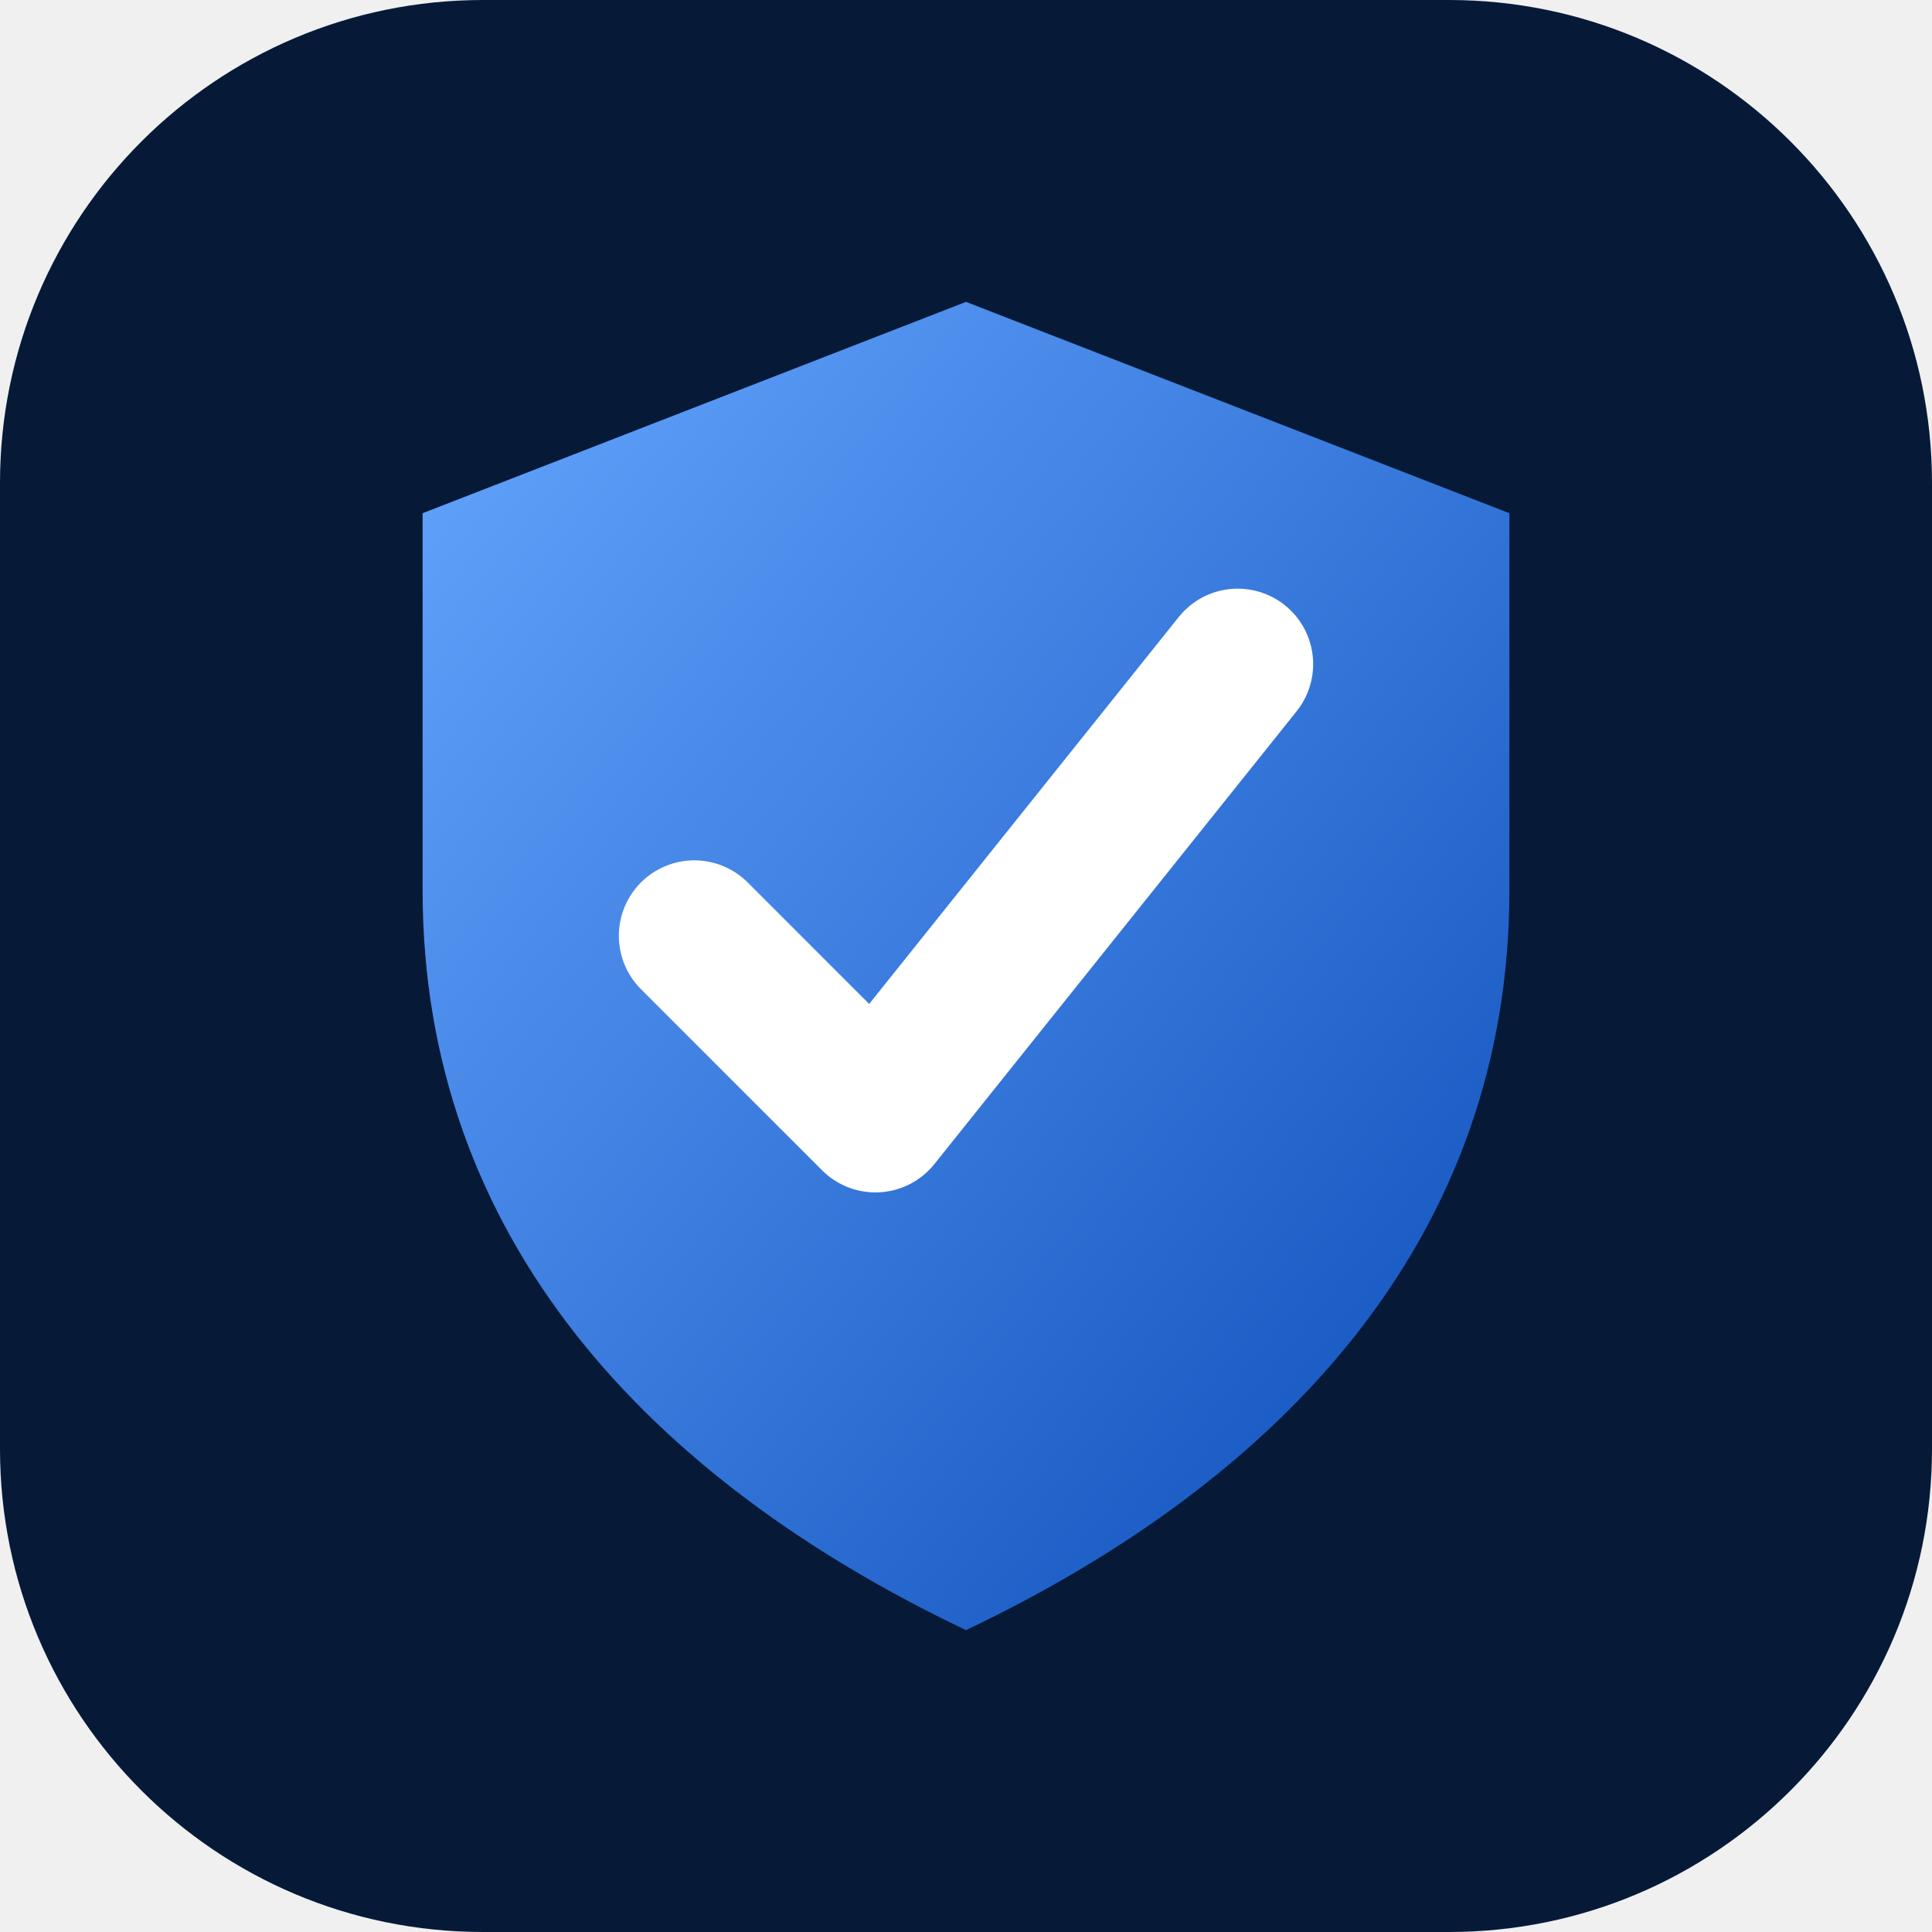
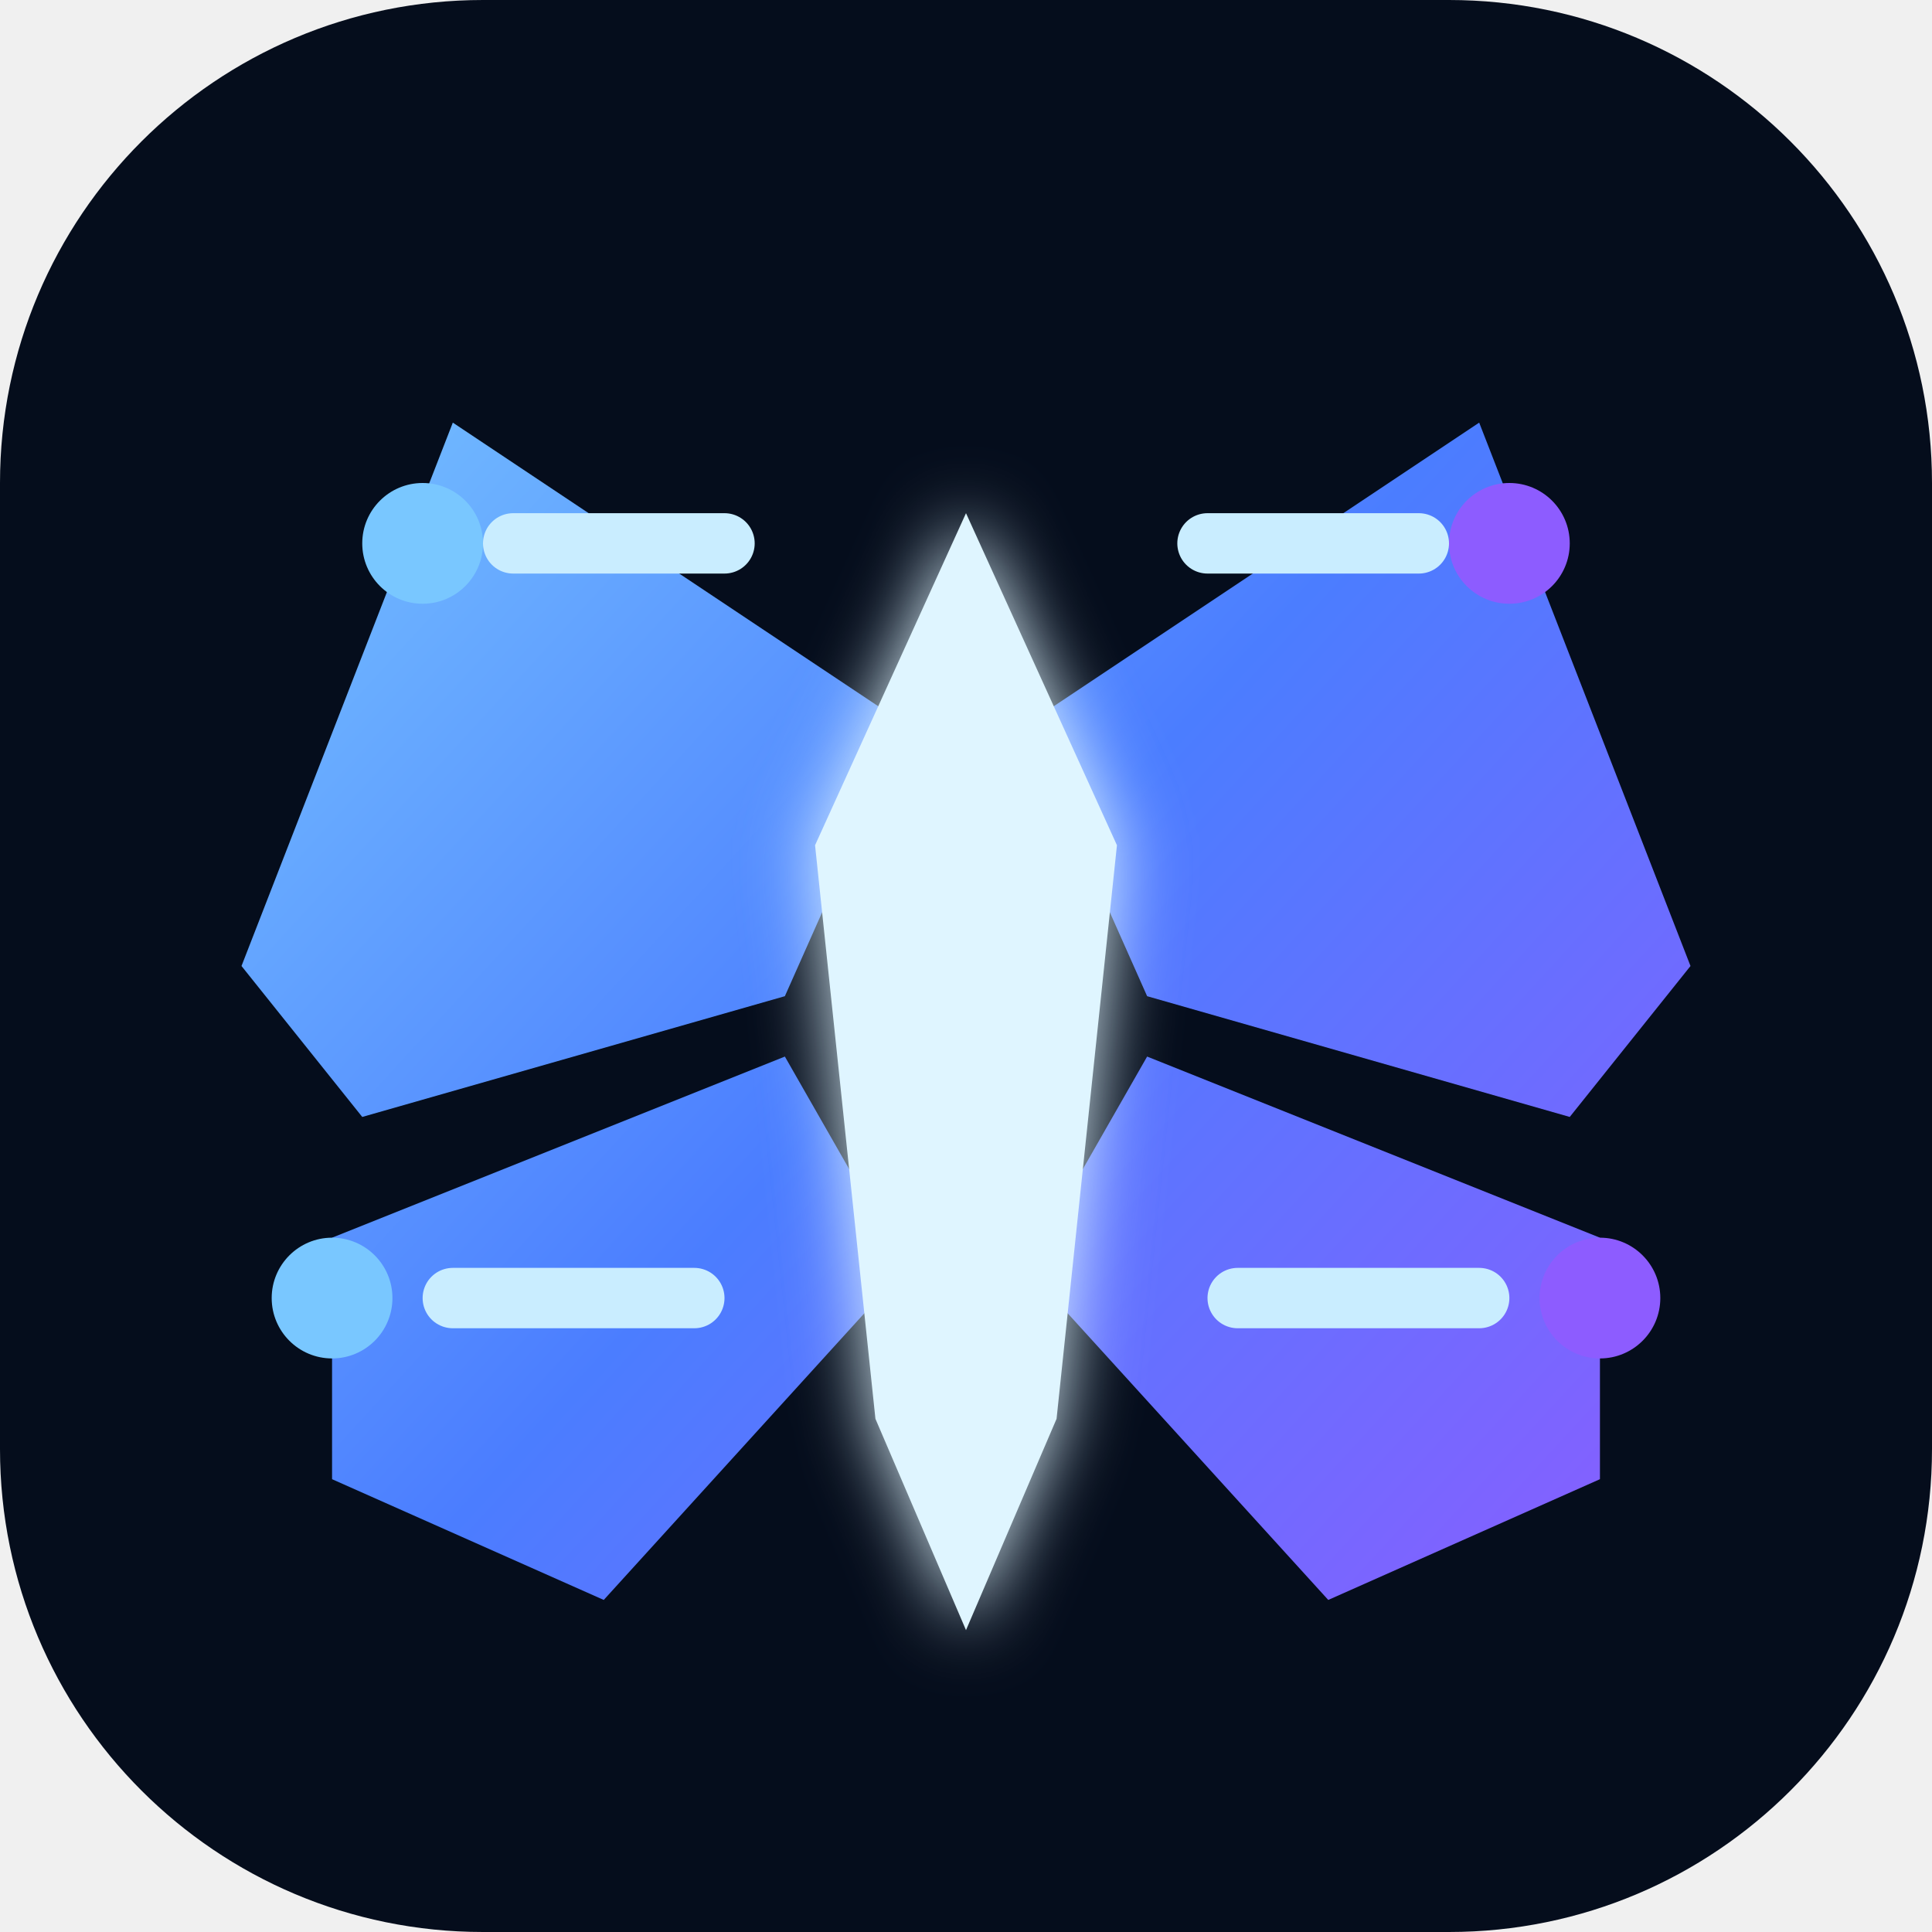
- <svg xmlns="http://www.w3.org/2000/svg" viewBox="0 0 64 64">
+ <svg xmlns="http://www.w3.org/2000/svg" viewBox="0 0 64 64" role="img" aria-label="HackTheBasics circuit butterfly">
  <defs>
-     <linearGradient id="g" x1="0" y1="0" x2="1" y2="1">
-       <stop stop-color="#65a6ff" />
-       <stop offset="1" stop-color="#0c4db9" />
+     <linearGradient id="wing" x1="8" y1="10" x2="56" y2="54" gradientUnits="userSpaceOnUse">
+       <stop stop-color="#79c7ff" />
+       <stop offset=".5" stop-color="#4b7dff" />
+       <stop offset="1" stop-color="#8d5cff" />
    </linearGradient>
+     <filter id="glow" x="-30%" y="-30%" width="160%" height="160%">
+       <feGaussianBlur stdDeviation="1.2" result="b" />
+       <feMerge>
+         <feMergeNode in="b" />
+         <feMergeNode in="SourceGraphic" />
+       </feMerge>
+     </filter>
  </defs>
-   <rect width="64" height="64" rx="16" fill="#061a38" />
-   <path d="M32 10 14 17v12.5C14 41 21.5 49 32 54c10.5-5 18-13 18-24.5V17Z" fill="url(#g)" />
-   <path d="m23 31 6 6 12-15" fill="none" stroke="#fff" stroke-width="5" stroke-linecap="round" stroke-linejoin="round" />
+   <rect width="64" height="64" rx="16" fill="#050d1c" />
+   <path d="M8 32 15 14l15 10-4 9-14 4Z" fill="url(#wing)" />
+   <path d="m56 32-7-18-15 10 4 9 14 4Z" fill="url(#wing)" />
+   <path d="m11 41 15-6 4 7-10 11-9-4Z" fill="url(#wing)" />
+   <path d="m53 41-15-6-4 7 10 11 9-4Z" fill="url(#wing)" />
+   <path d="m32 17 5 11-2 19-3 7-3-7-2-19Z" fill="#dff5ff" filter="url(#glow)" />
+   <path d="M17 18h7m-9 25h8m24-25h-7m9 25h-8" fill="none" stroke="#c9edff" stroke-width="2" stroke-linecap="round" />
+   <circle cx="14" cy="18" r="2" fill="#79c7ff" />
+   <circle cx="11" cy="43" r="2" fill="#79c7ff" />
+   <circle cx="50" cy="18" r="2" fill="#8d5cff" />
+   <circle cx="53" cy="43" r="2" fill="#8d5cff" />
</svg>
